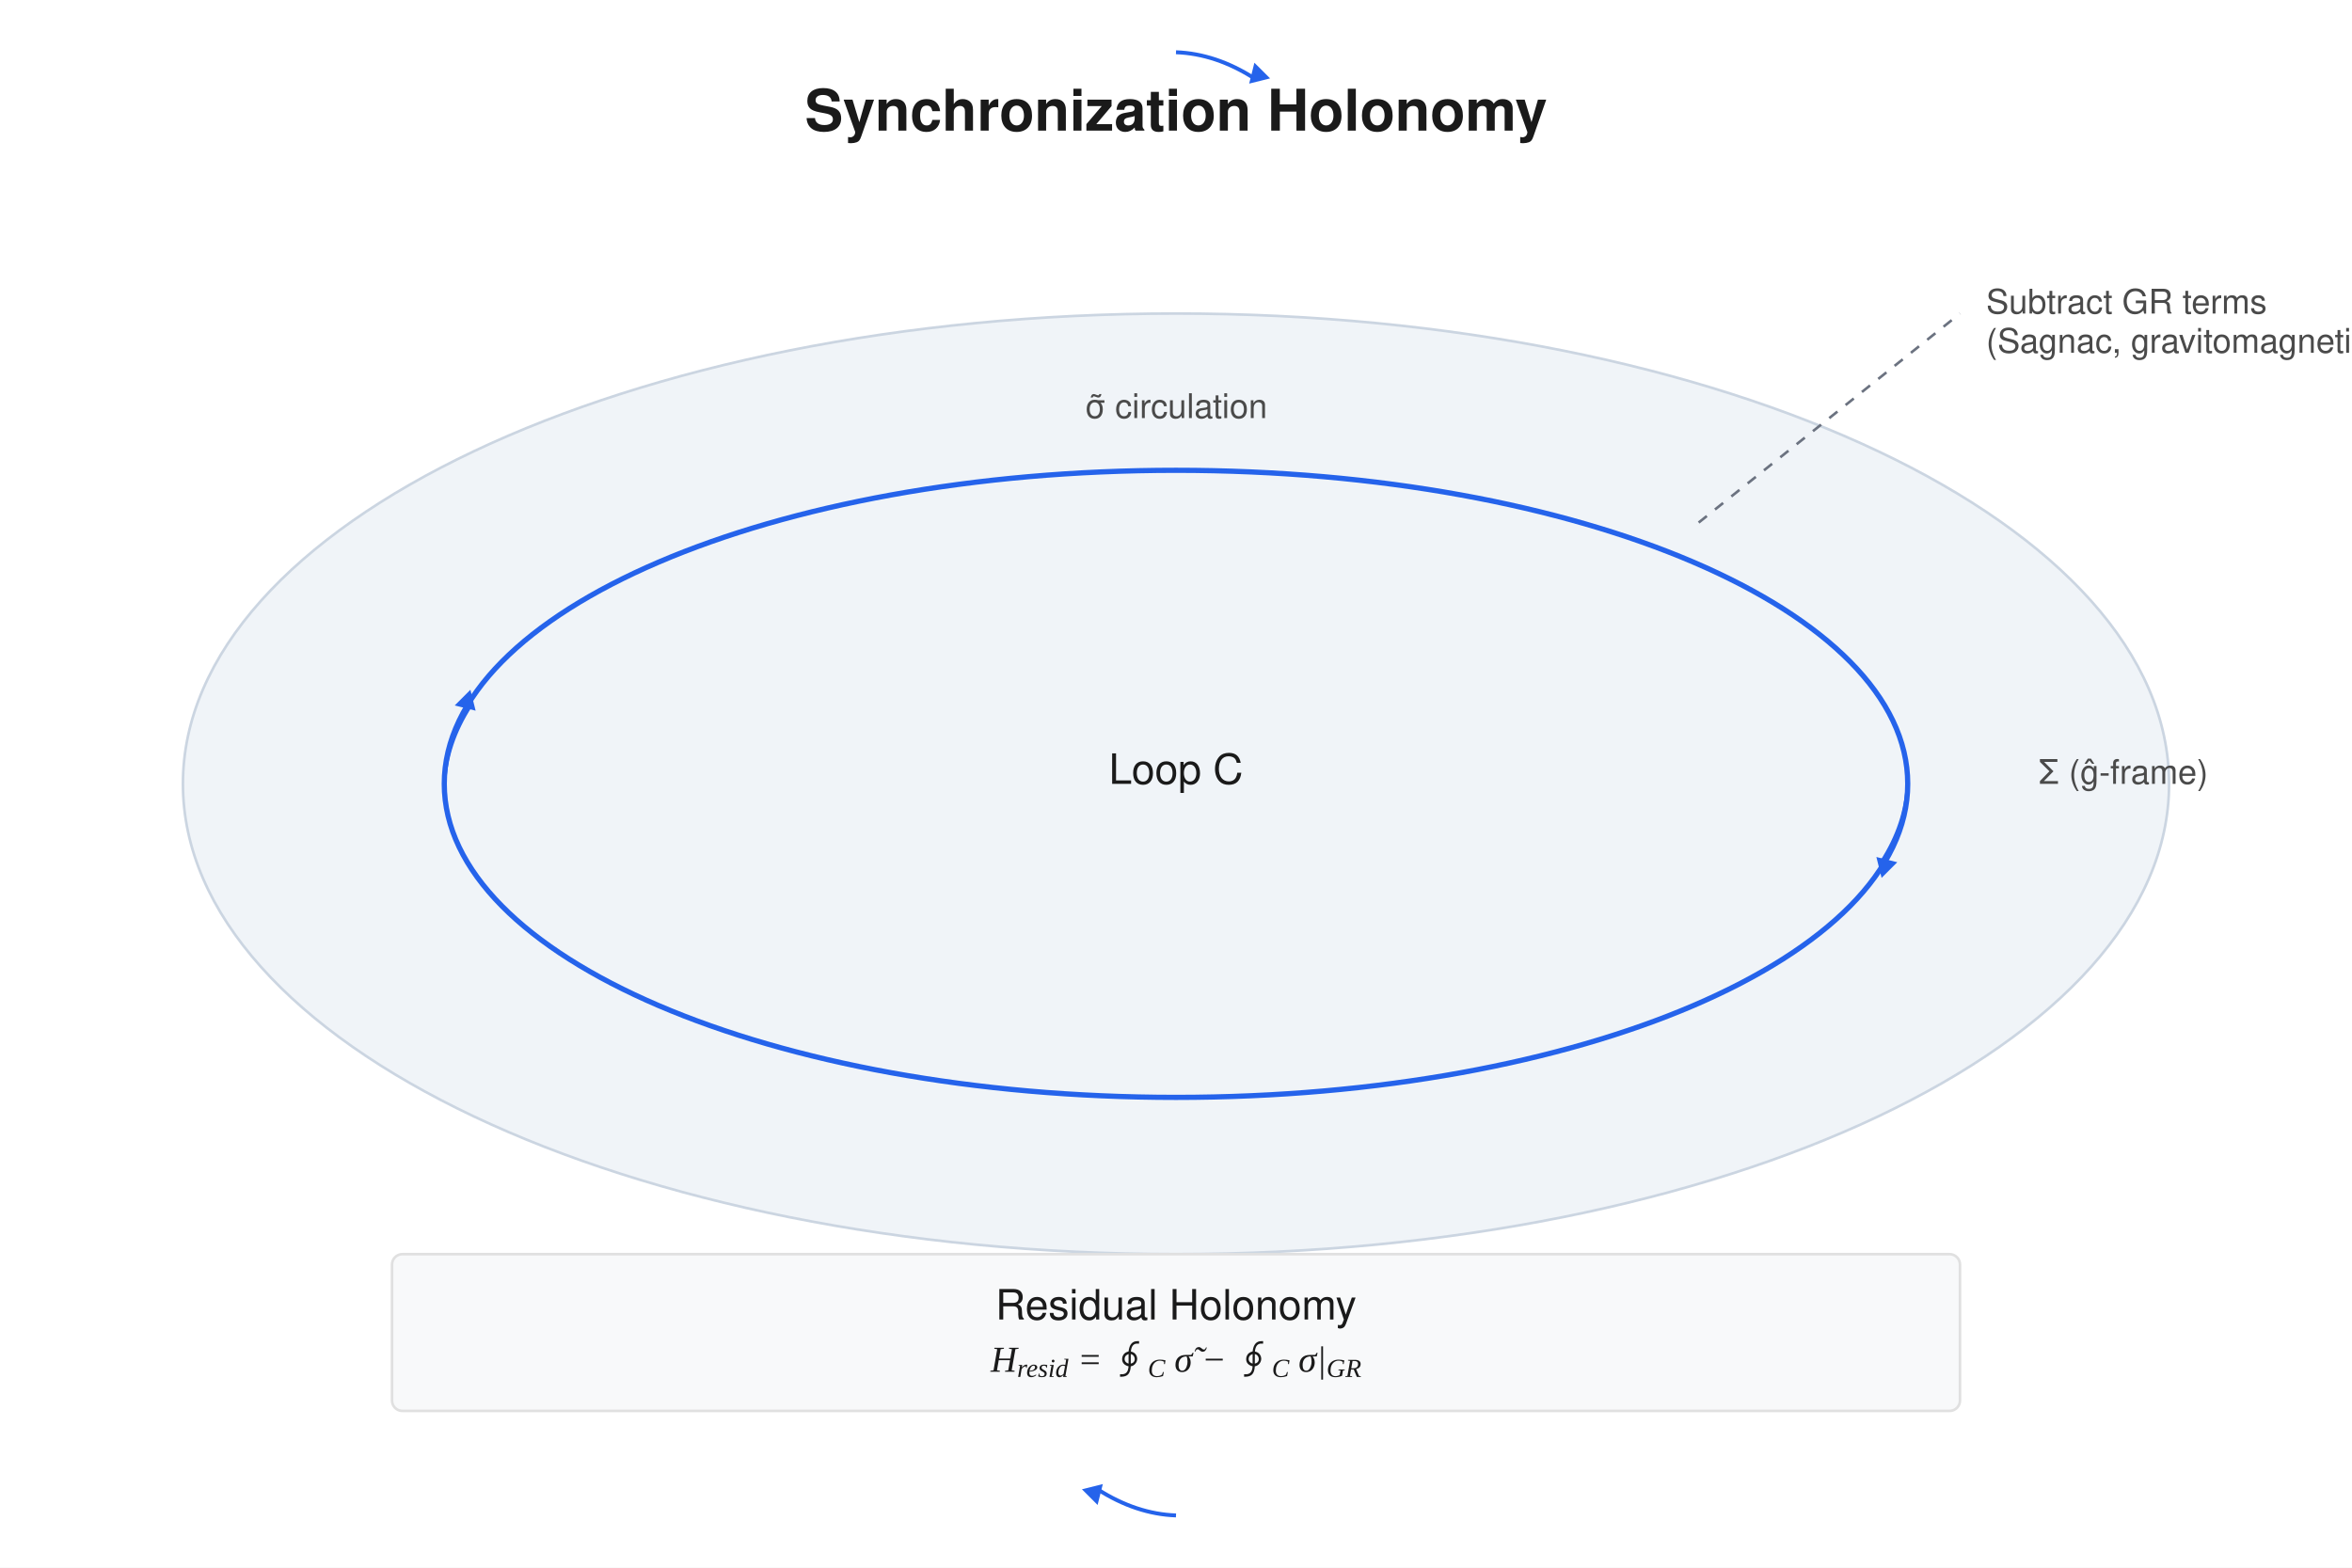
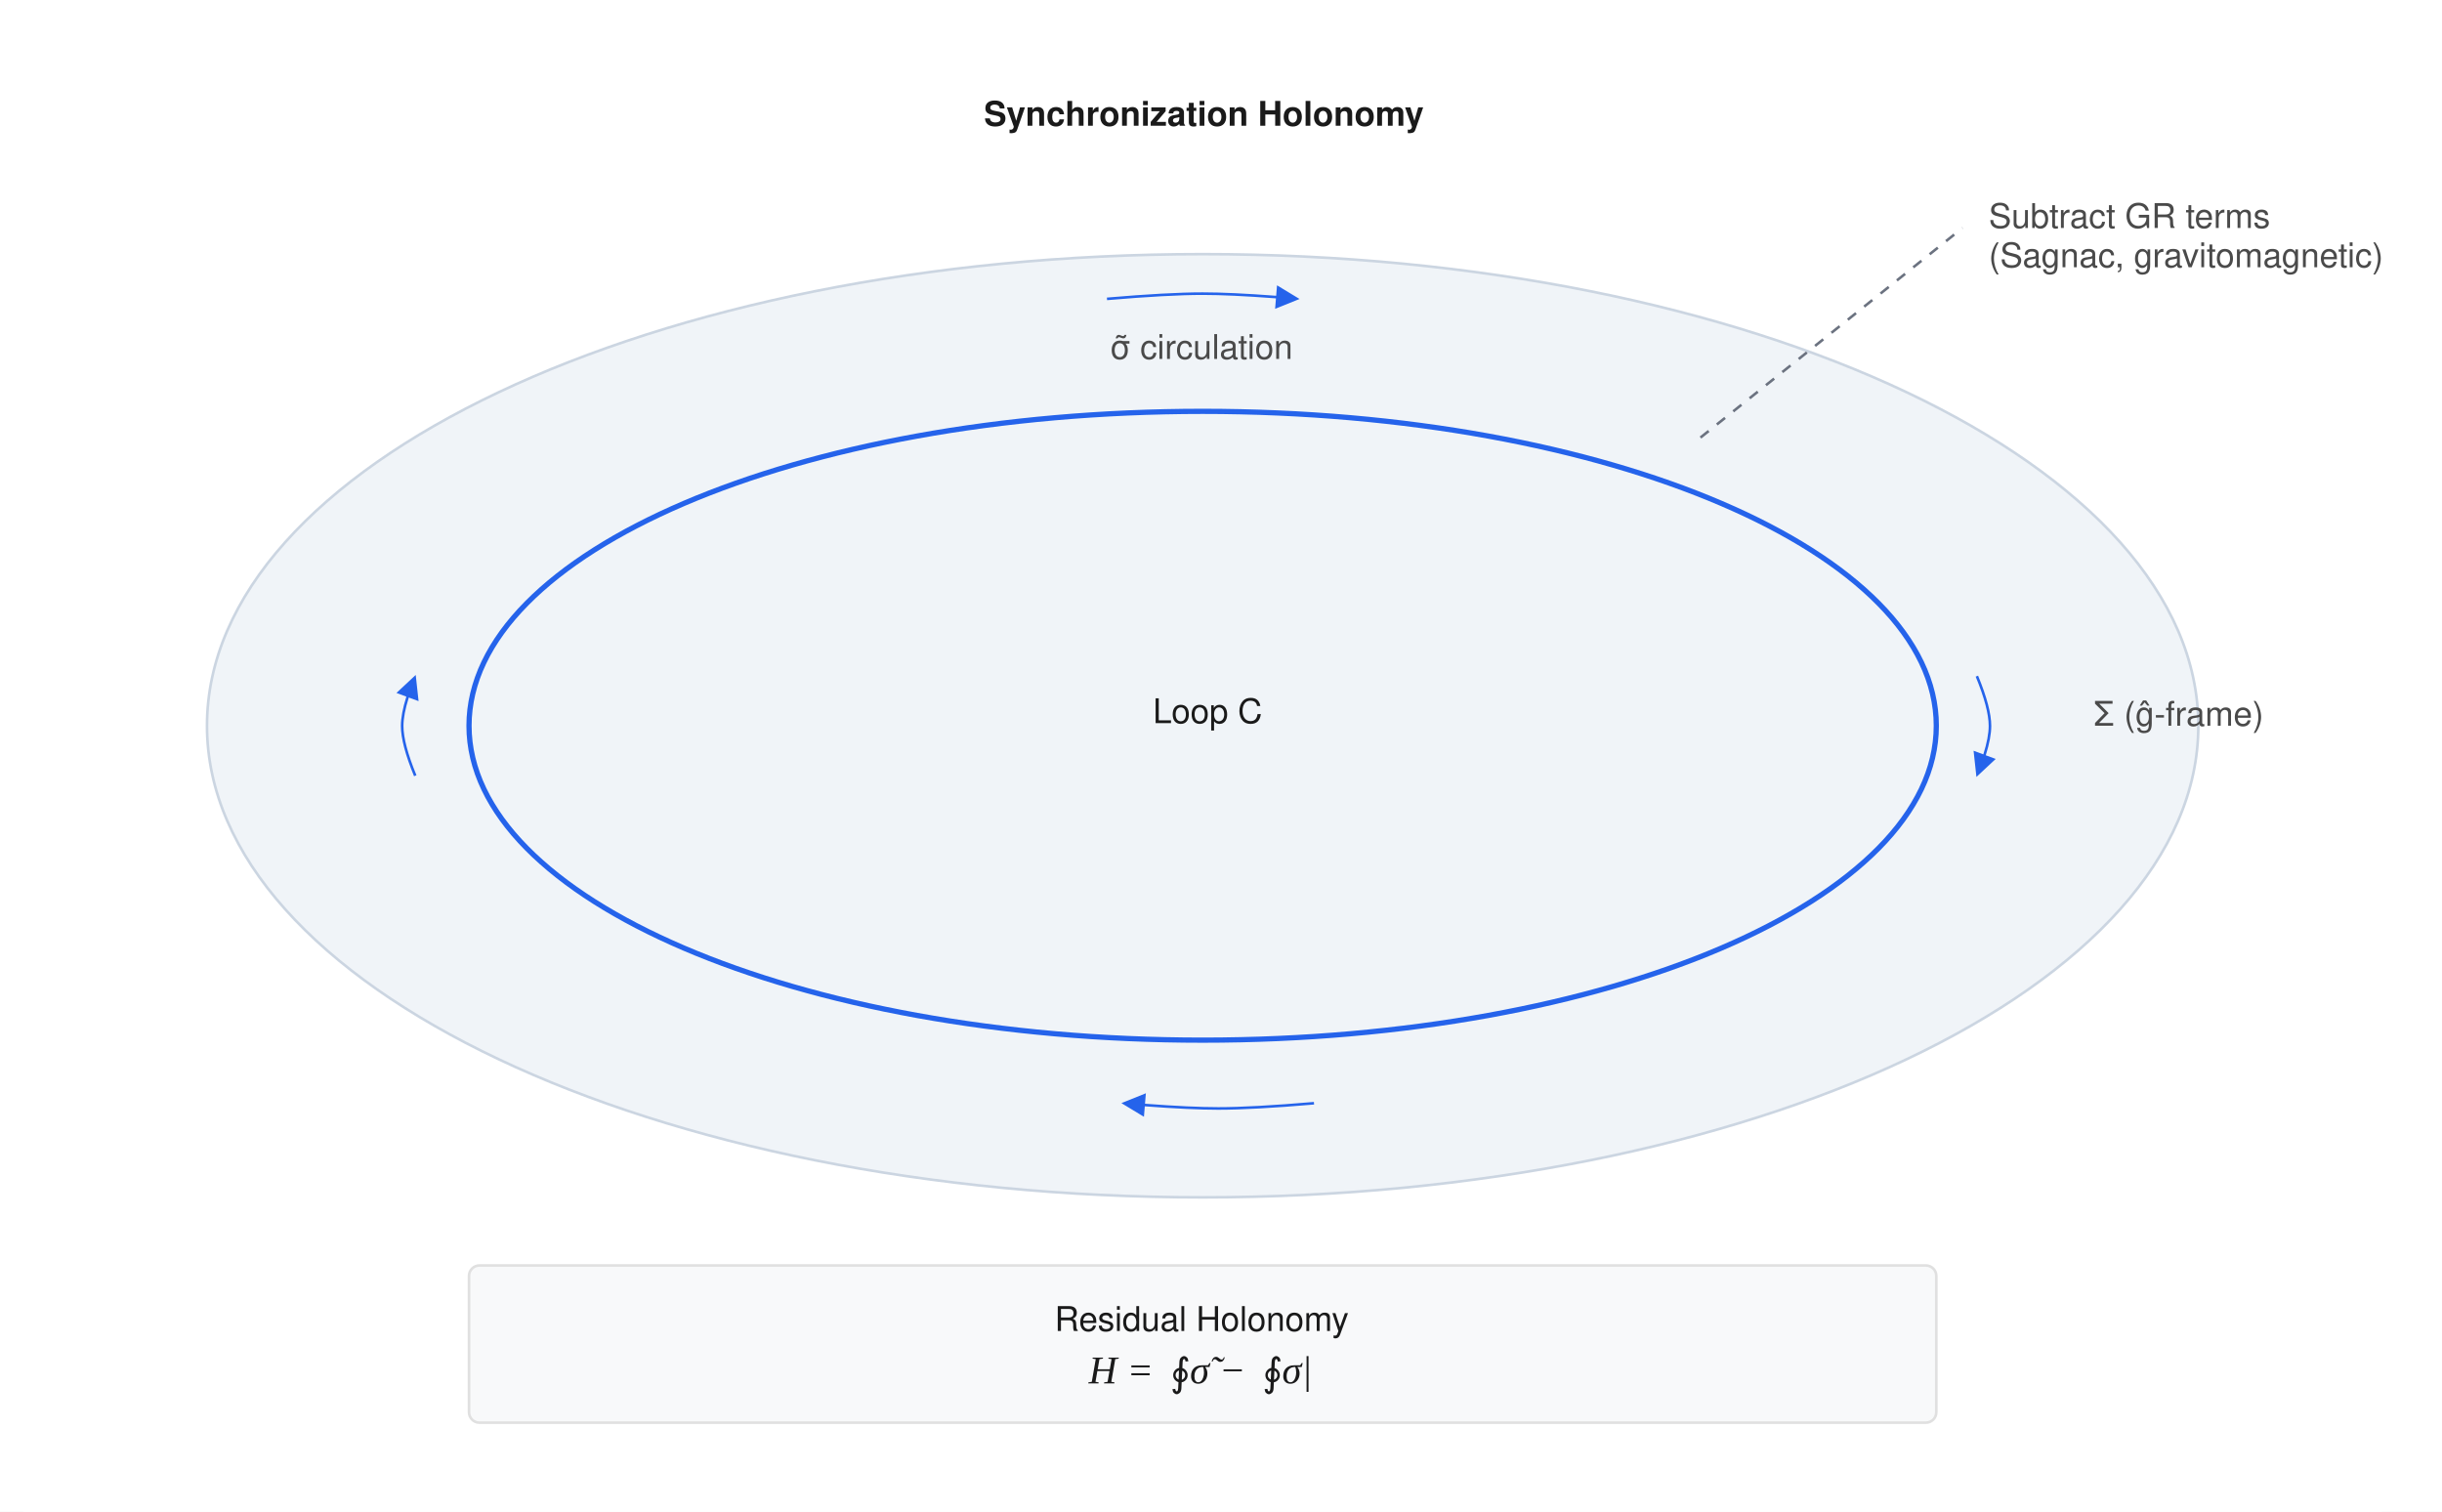
- <svg xmlns="http://www.w3.org/2000/svg" width="900" height="600" viewBox="0 0 900 600">
-   <defs>
-     <style>
-       .title { font: 600 22px -apple-system, BlinkMacSystemFont, 'Segoe UI', Helvetica, Arial, sans-serif; fill: #1a1a1a; }
-       .heading { font: 500 16px -apple-system, BlinkMacSystemFont, 'Segoe UI', Helvetica, Arial, sans-serif; fill: #1a1a1a; }
-       .body { font: 400 13px -apple-system, BlinkMacSystemFont, 'Segoe UI', Helvetica, Arial, sans-serif; fill: #4a4a4a; }
-       .math { font: 400 14px 'Times New Roman', serif; fill: #1a1a1a; font-style: italic; }
-       .surface { fill: #f0f4f8; stroke: #cbd5e1; stroke-width: 1; }
-       .loop { fill: none; stroke: #2563eb; stroke-width: 2; }
-       .arrow { stroke: #2563eb; stroke-width: 1.5; fill: none; }
-       .arrow-head { fill: #2563eb; }
-       .annotation { stroke: #6b7280; stroke-width: 1; stroke-dasharray: 4 4; fill: none; }
-     </style>
-   </defs>
-   <rect width="900" height="600" fill="#ffffff" />
-   <text x="450" y="50" class="title" text-anchor="middle">Synchronization Holonomy</text>
-   <ellipse cx="450" cy="300" rx="380" ry="180" class="surface" />
-   <ellipse cx="450" cy="300" rx="280" ry="120" class="loop" />
-   <text x="450" y="300" class="heading" text-anchor="middle">Loop C</text>
-   <g transform="rotate(0 450 300)">
-     <path d="M 730 300 A 280 120 0 0 1 720 330" class="arrow" />
-     <polygon points="718,328 720,336 726,330" class="arrow-head" />
+ <svg xmlns="http://www.w3.org/2000/svg" width="932px" height="577px" viewBox="0 0 932 577" version="1.1">
+   <g id="fig2_holonomy" stroke="none" stroke-width="1" fill="none" fill-rule="evenodd">
+     <rect fill="#FFFFFF" x="0" y="0" width="932" height="577" />
+     <g transform="translate(9, -23)">
+       <rect id="Rectangle" fill="#FFFFFF" fill-rule="nonzero" x="0" y="0" width="900" height="600" />
+       <text id="Synchronization-Holonomy" fill="#1A1A1A" fill-rule="nonzero" font-family="Helvetica-Bold, Helvetica" font-size="13" font-weight="bold">
+         <tspan x="366.5" y="71">Synchronization Holonomy</tspan>
+       </text>
+       <ellipse id="Oval" stroke="#CBD5E1" fill="#F0F4F8" fill-rule="nonzero" cx="450" cy="300" rx="380" ry="180" />
+       <ellipse id="Oval" stroke="#2563EB" stroke-width="2" cx="450" cy="300" rx="280" ry="120" />
+       <text id="Loop-C" fill="#1A1A1A" fill-rule="nonzero" font-family="Helvetica" font-size="13" font-weight="normal">
+         <tspan x="431" y="299">Loop C</tspan>
+       </text>
+       <text id="Σ-(ĝ-frame)" fill="#4A4A4A" fill-rule="nonzero" font-family="Helvetica" font-size="13" font-weight="normal">
+         <tspan x="790" y="300">Σ (ĝ-frame)</tspan>
+       </text>
+       <text id="σ̃-circulation" fill="#4A4A4A" fill-rule="nonzero" font-family="Helvetica" font-size="13" font-weight="normal">
+         <tspan x="414.5" y="160">σ̃ circulation</tspan>
+       </text>
+       <line x1="640" y1="190" x2="740" y2="110" id="Path" stroke="#6B7280" stroke-dasharray="4" />
+       <text id="Subtract-GR-terms" fill="#4A4A4A" fill-rule="nonzero" font-family="Helvetica" font-size="13" font-weight="normal">
+         <tspan x="750" y="110">Subtract GR terms</tspan>
+       </text>
+       <text id="(Sagnac,-gravitomagnetic)" fill="#4A4A4A" fill-rule="nonzero" font-family="Helvetica" font-size="13" font-weight="normal">
+         <tspan x="750" y="125">(Sagnac, gravitomagnetic)</tspan>
+       </text>
+       <rect id="Rectangle" stroke="#E0E0E0" fill="#F8F9FA" fill-rule="nonzero" x="170" y="506" width="560" height="60" rx="4" />
+       <text id="Residual-Holonomy" fill="#1A1A1A" fill-rule="nonzero" font-family="Helvetica" font-size="13" font-weight="normal">
+         <tspan x="393.5" y="531">Residual Holonomy</tspan>
+       </text>
+       <text id="H-=-∮σ̃-−-∮σ|" fill="#1A1A1A" fill-rule="nonzero" font-family="TimesNewRomanPS-ItalicMT, Times New Roman" font-size="15" font-style="italic" font-weight="normal">
+         <tspan x="406.5" y="551">H = </tspan>
+         <tspan x="437.599" y="551.952" font-family="AppleSymbols, Apple Symbols">∮</tspan>
+         <tspan x="445.121" y="551">σ̃ − </tspan>
+         <tspan x="472.784" y="551.952" font-family="AppleSymbols, Apple Symbols">∮</tspan>
+         <tspan x="480.306" y="551">σ|</tspan>
+       </text>
+       <path id="Path-2" d="M428.323,440.278 L427.998,444.261 L428.367,444.29 C439.747,445.146 448.954,445.574 455.986,445.574 C464.757,445.574 476.911,444.908 492.443,443.576 L492.529,444.572 C476.971,445.907 464.791,446.574 455.986,446.574 C448.848,446.574 439.493,446.136 427.919,445.259 L427.593,449.248 L418.988,444.034 L428.323,440.278 Z" fill="#2563EB" fill-rule="nonzero" />
+       <path id="Path-2" d="M422.323,131.278 L421.998,135.261 L422.367,135.29 C433.747,136.146 442.954,136.574 449.986,136.574 C458.757,136.574 470.911,135.908 486.443,134.576 L486.529,135.572 C470.971,136.907 458.791,137.574 449.986,137.574 C442.848,137.574 433.493,137.136 421.919,136.259 L421.593,140.248 L412.988,135.034 L422.323,131.278 Z" transform="translate(449.9861, 136.0741) scale(-1, -1) translate(-449.9861, -136.0741)" fill="#2563EB" fill-rule="nonzero" />
+       <path id="Path-2" d="M137.52,296.307 L136.14,300.032 L136.153,300.037 C140.494,301.396 144.107,302.074 146.986,302.074 C151.482,302.074 157.759,300.422 165.796,297.112 L166.177,298.036 C158.029,301.392 151.639,303.074 146.986,303.074 C143.979,303.074 140.25,302.372 135.793,300.972 L134.393,304.747 L127.517,297.4 L137.52,296.307 Z" transform="translate(146.9861, 300.0741) scale(-1, -1) rotate(-90) translate(-146.9861, -300.0741)" fill="#2563EB" fill-rule="nonzero" />
+       <path id="Path-2" d="M738.52,296.307 L737.14,300.032 L737.153,300.037 C741.494,301.396 745.107,302.074 747.986,302.074 C752.482,302.074 758.759,300.422 766.796,297.112 L767.177,298.036 C759.029,301.392 752.639,303.074 747.986,303.074 C744.979,303.074 741.25,302.372 736.793,300.972 L735.393,304.747 L728.517,297.4 L738.52,296.307 Z" transform="translate(747.9861, 300.0741) rotate(-90) translate(-747.9861, -300.0741)" fill="#2563EB" fill-rule="nonzero" />
+     </g>
  </g>
-   <g transform="rotate(90 450 300)">
-     <path d="M 730 300 A 280 120 0 0 1 720 330" class="arrow" />
-     <polygon points="718,328 720,336 726,330" class="arrow-head" />
-   </g>
-   <g transform="rotate(180 450 300)">
-     <path d="M 730 300 A 280 120 0 0 1 720 330" class="arrow" />
-     <polygon points="718,328 720,336 726,330" class="arrow-head" />
-   </g>
-   <g transform="rotate(270 450 300)">
-     <path d="M 730 300 A 280 120 0 0 1 720 330" class="arrow" />
-     <polygon points="718,328 720,336 726,330" class="arrow-head" />
-   </g>
-   <text x="780" y="300" class="body">Σ (ĝ-frame)</text>
-   <text x="450" y="160" class="body" text-anchor="middle">σ̃ circulation</text>
-   <line x1="650" y1="200" x2="750" y2="120" class="annotation" />
-   <text x="760" y="120" class="body">Subtract GR terms</text>
-   <text x="760" y="135" class="body">(Sagnac, gravitomagnetic)</text>
-   <rect x="150" y="480" width="600" height="60" rx="4" fill="#f8f9fa" stroke="#e0e0e0" />
-   <text x="450" y="505" class="heading" text-anchor="middle">Residual Holonomy</text>
-   <text x="450" y="525" class="math" text-anchor="middle">H<tspan baseline-shift="sub" font-size="10">resid</tspan> = ∮<tspan baseline-shift="sub" font-size="10">C</tspan> σ̃ − ∮<tspan baseline-shift="sub" font-size="10">C</tspan> σ|<tspan baseline-shift="sub" font-size="10">GR</tspan>
-   </text>
</svg>
